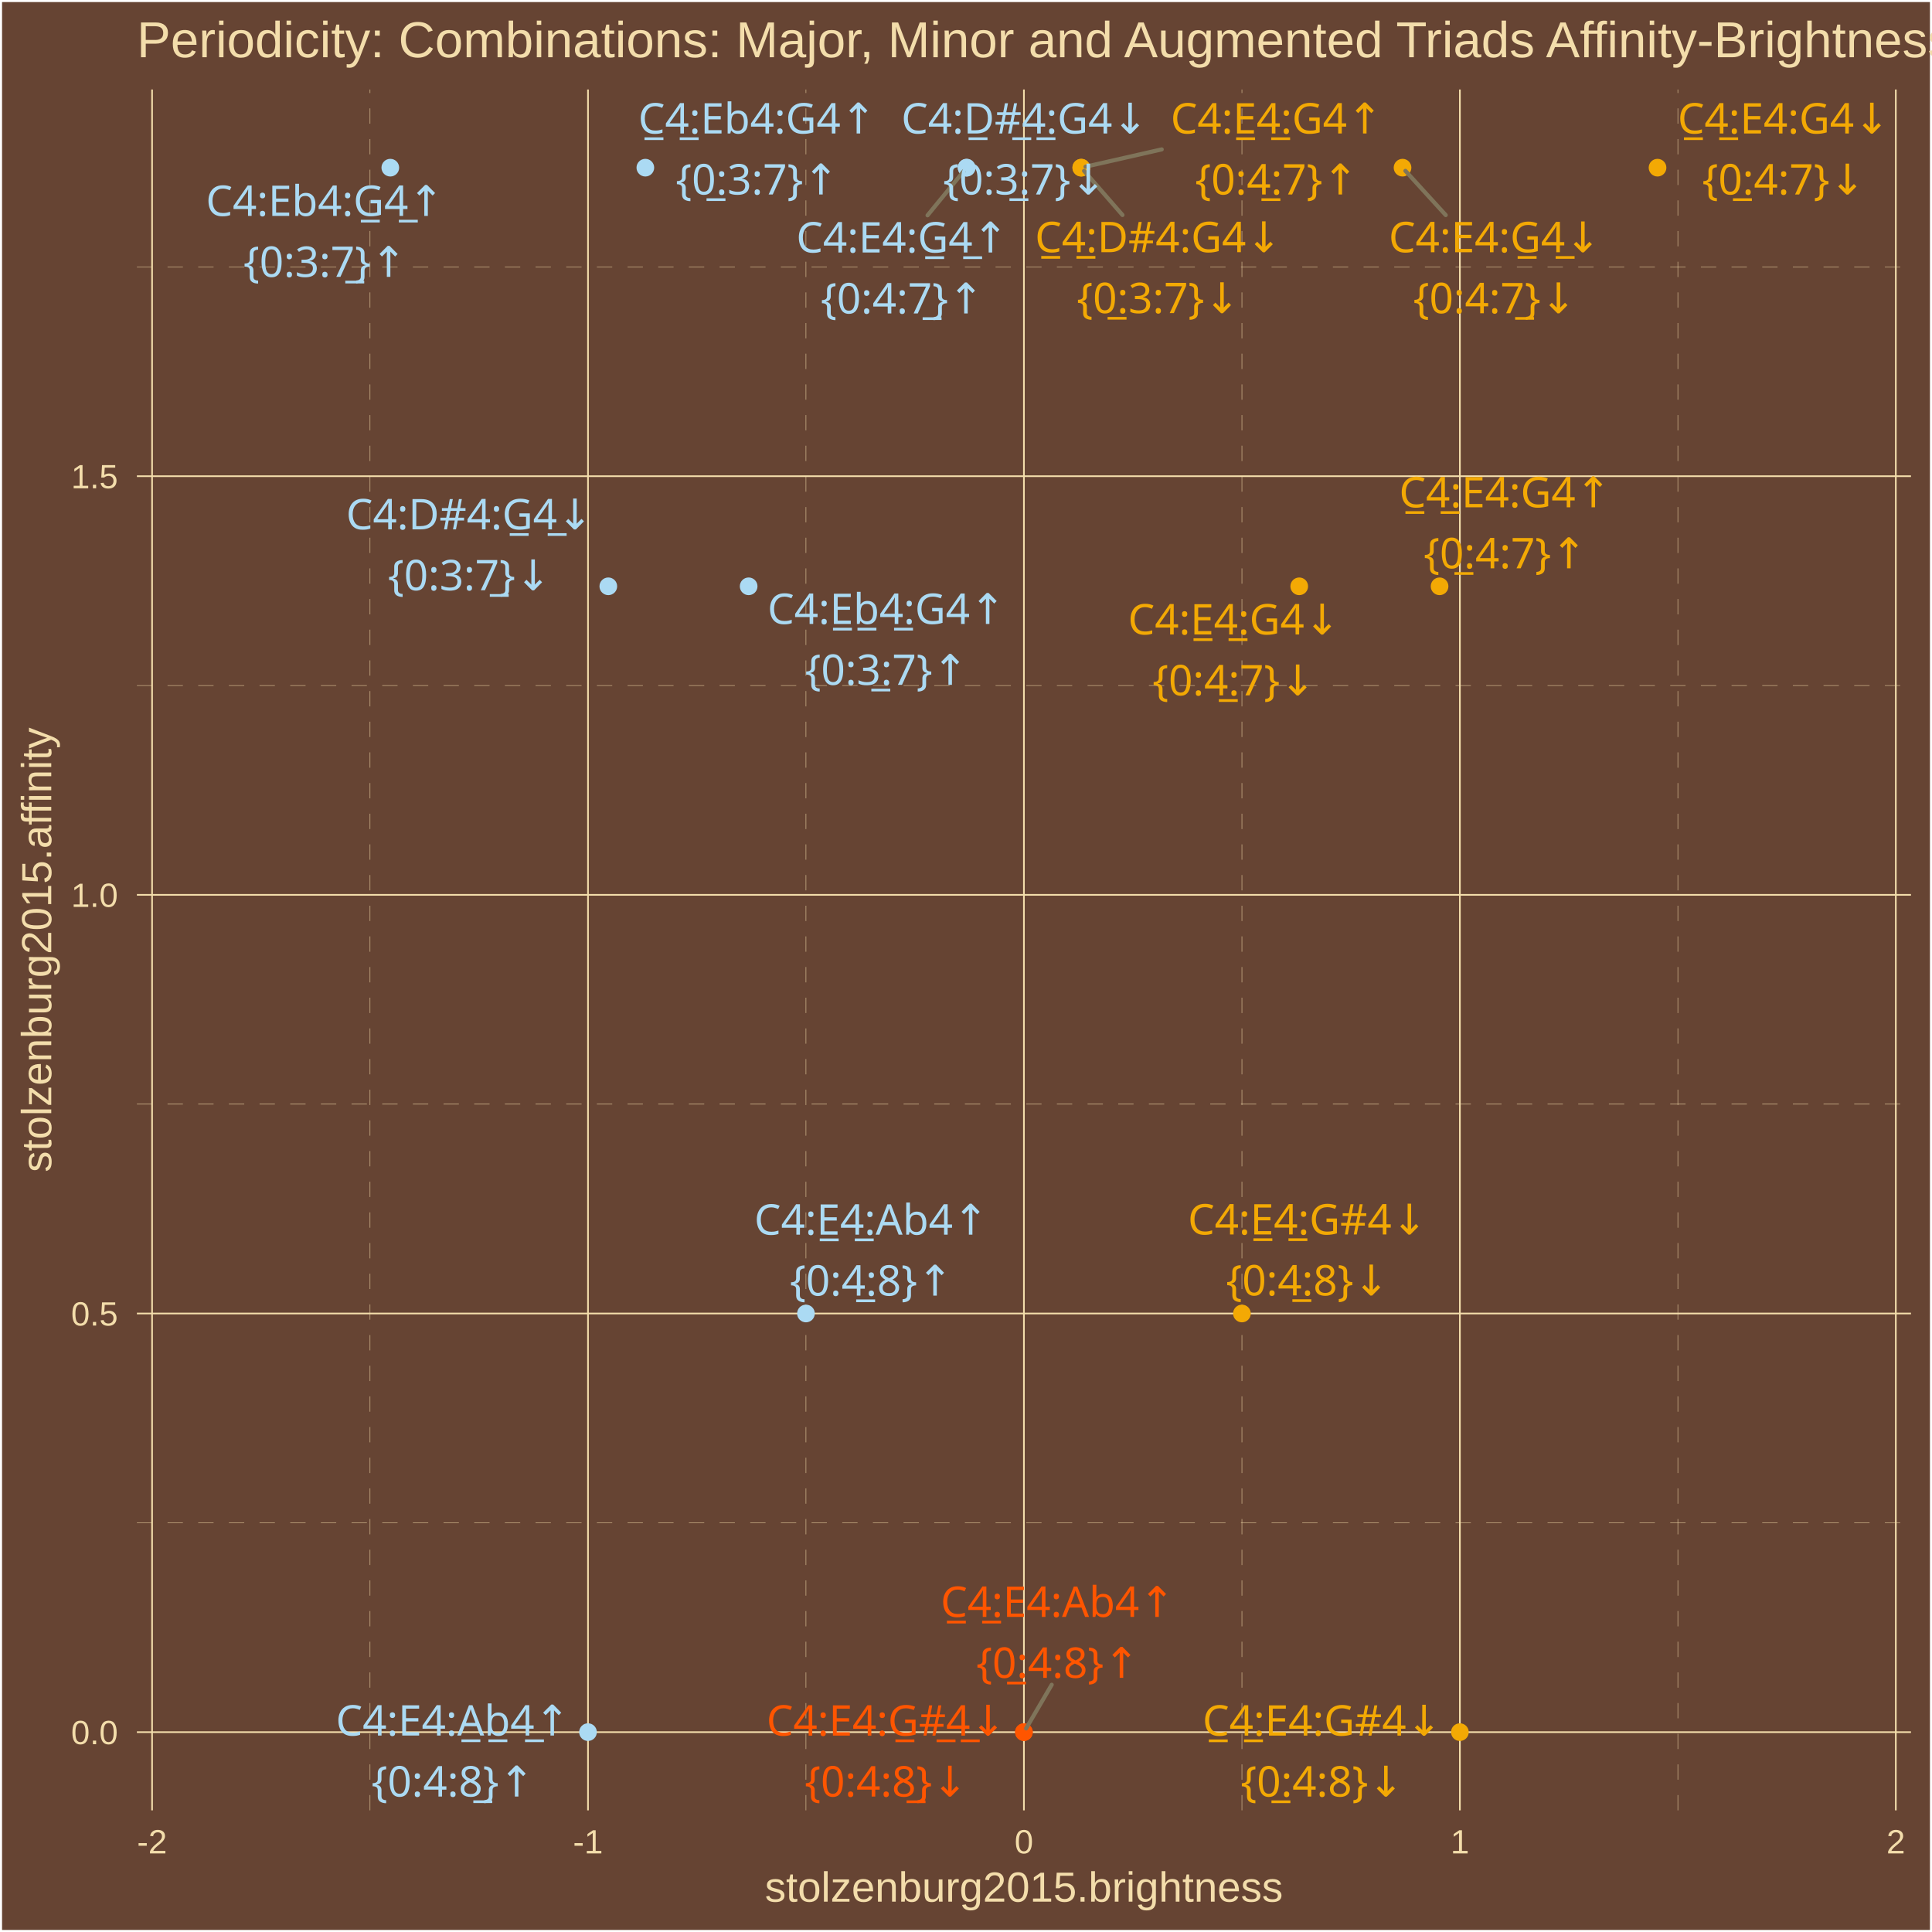
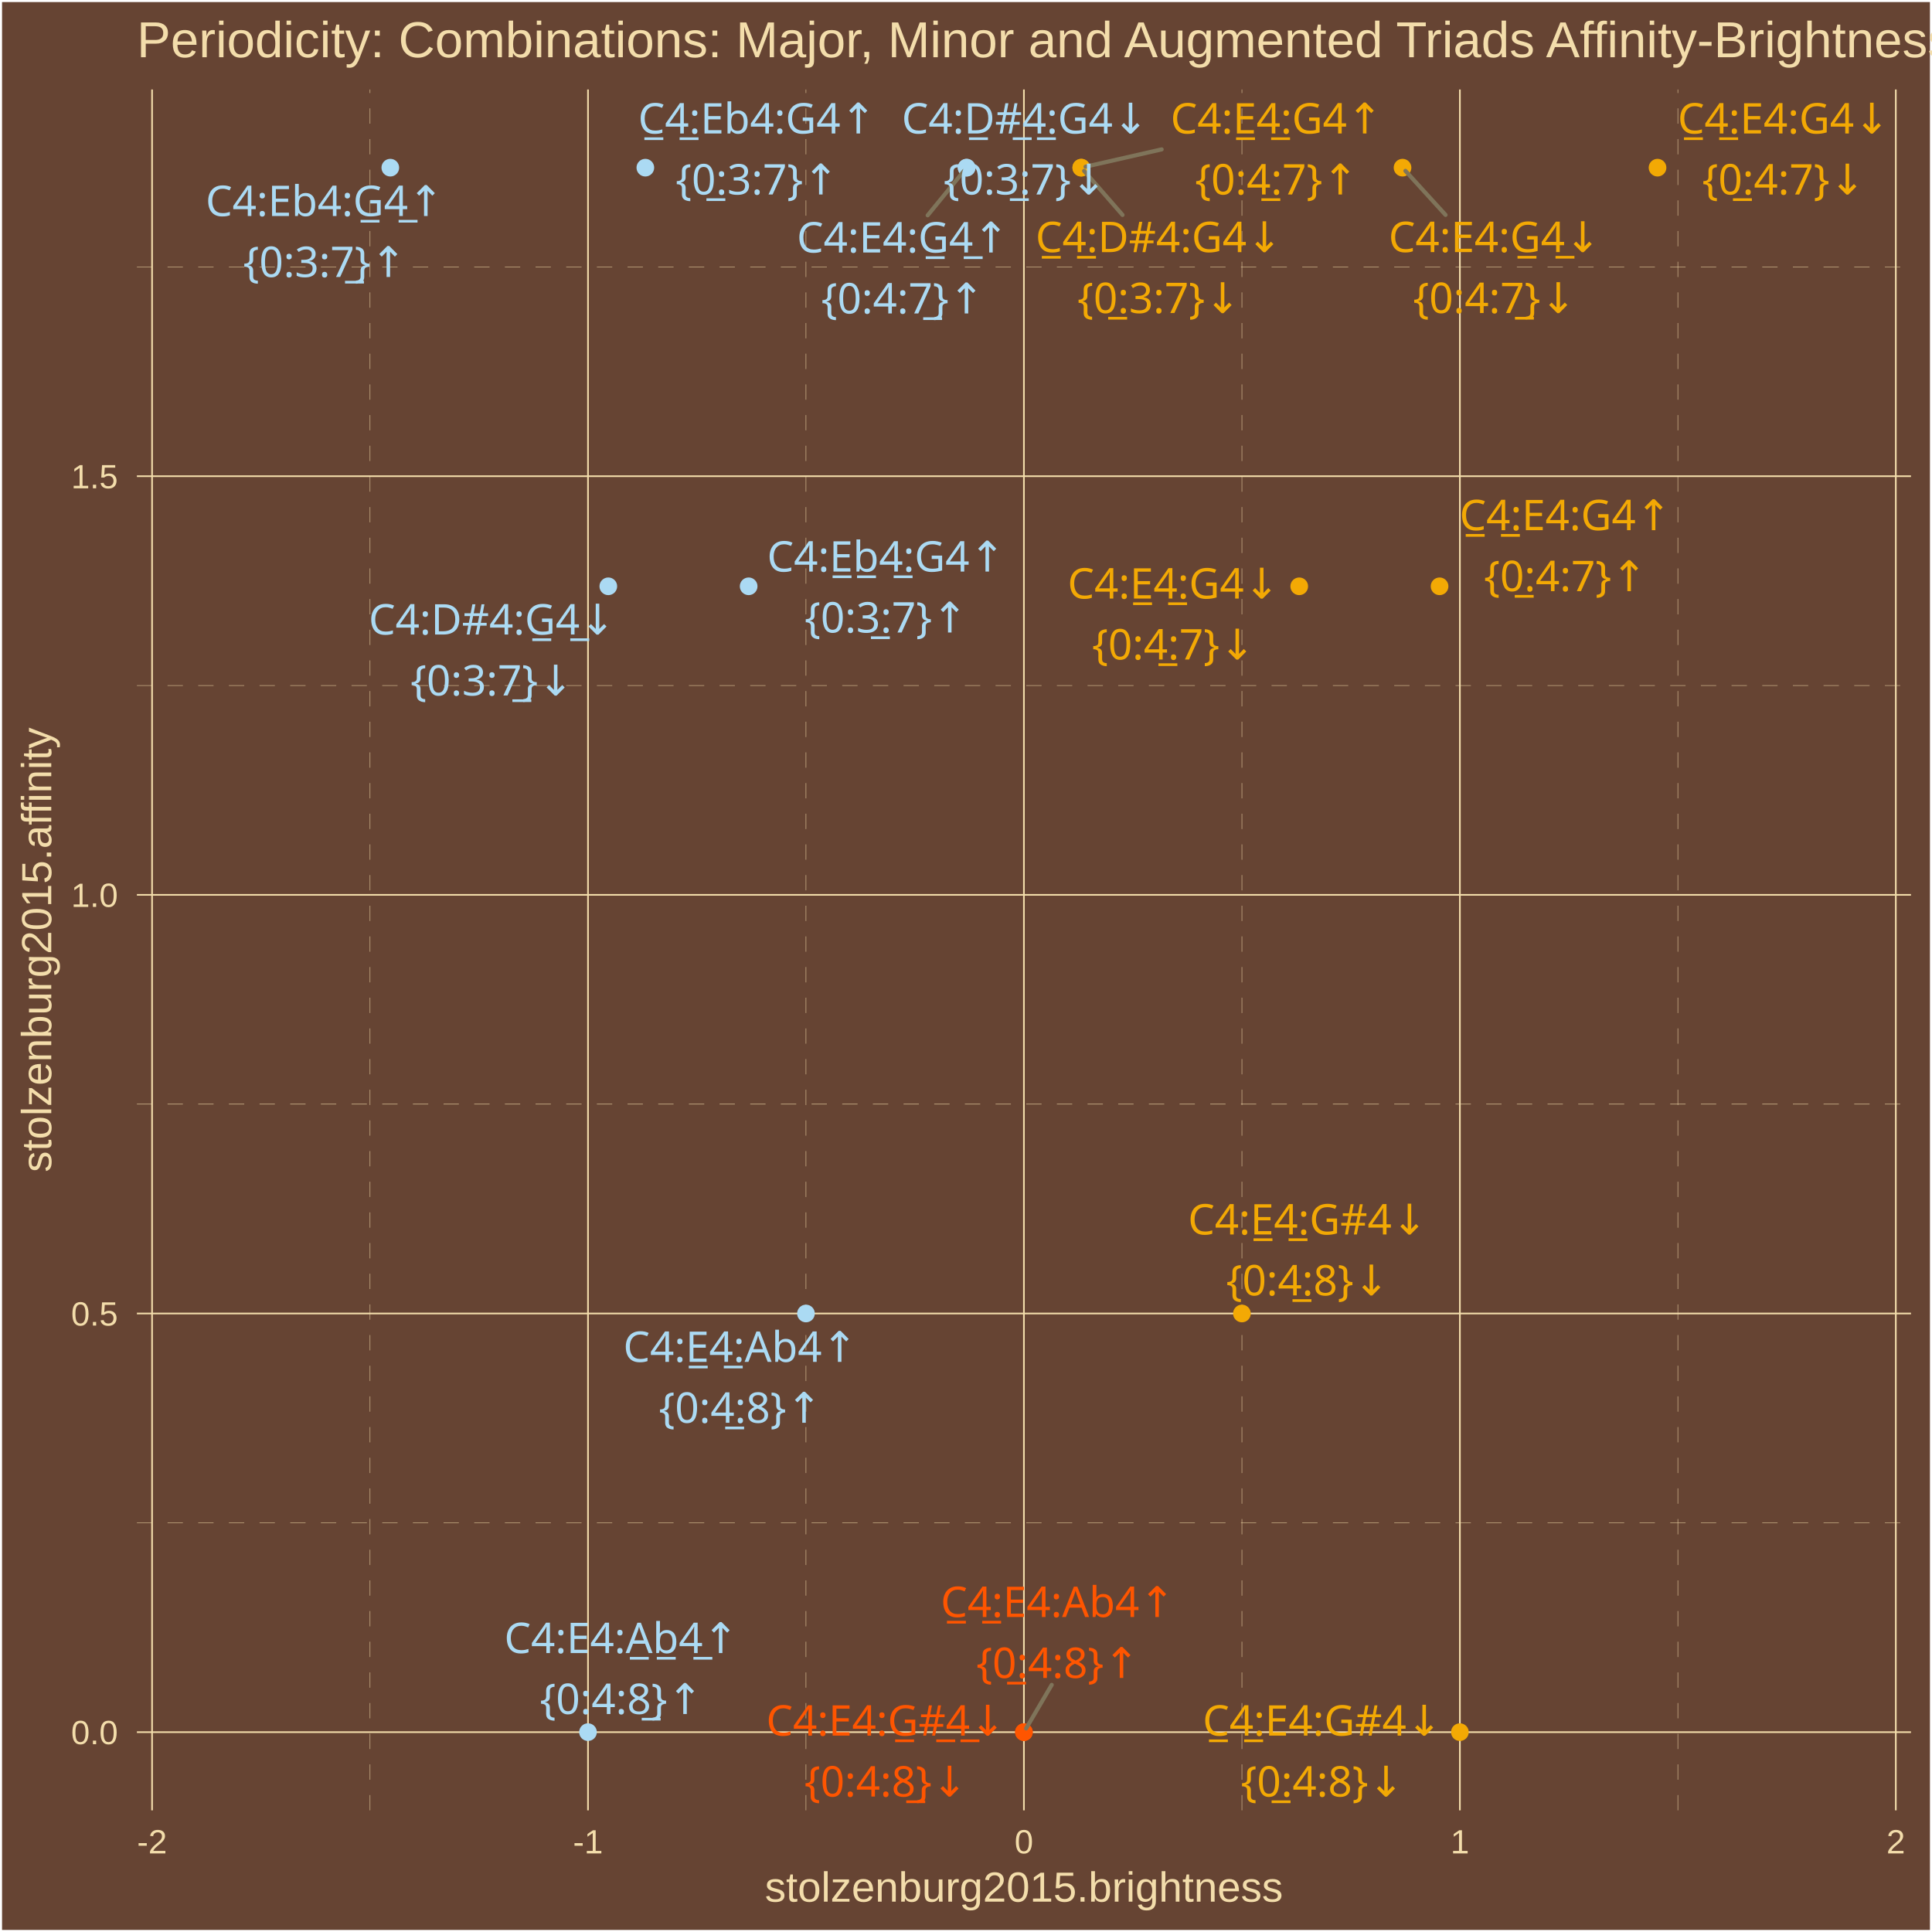
<svg xmlns="http://www.w3.org/2000/svg" class="svglite" width="504.00pt" height="504.00pt" viewBox="0 0 504.00 504.00">
  <defs>
    <style type="text/css">
    .svglite line, .svglite polyline, .svglite polygon, .svglite path, .svglite rect, .svglite circle {
      fill: none;
      stroke: #000000;
      stroke-linecap: round;
      stroke-linejoin: round;
      stroke-miterlimit: 10.00;
    }
    .svglite text {
      white-space: pre;
    }
  </style>
  </defs>
  <rect width="100%" height="100%" style="stroke: none; fill: #664433;" />
  <defs>
    <clipPath id="cpMC4wMHw1MDQuMDB8MC4wMHw1MDQuMDA=">
      <rect x="0.00" y="0.00" width="504.00" height="504.00" />
    </clipPath>
  </defs>
  <g clip-path="url(#cpMC4wMHw1MDQuMDB8MC4wMHw1MDQuMDA=)">
    <rect x="0.00" y="-0" width="504.00" height="504.00" style="stroke-width: 1.07; stroke: #FFFFFF; fill: #664433;" />
  </g>
  <defs>
    <clipPath id="cpMzUuNzF8NDk4LjUyfDIzLjM0fDQ3Mi4yNw==">
      <rect x="35.71" y="23.34" width="462.81" height="448.93" />
    </clipPath>
  </defs>
  <g clip-path="url(#cpMzUuNzF8NDk4LjUyfDIzLjM0fDQ3Mi4yNw==)">
    <rect x="35.71" y="23.34" width="462.81" height="448.93" style="stroke-width: 1.07; stroke: none; fill: #664433;" />
    <polyline points="35.71,397.25 498.52,397.25 " style="stroke-width: 0.11; stroke: #F3DDAB; stroke-dasharray: 4.00,4.00; stroke-linecap: butt;" />
    <polyline points="35.71,288.04 498.52,288.04 " style="stroke-width: 0.11; stroke: #F3DDAB; stroke-dasharray: 4.00,4.00; stroke-linecap: butt;" />
    <polyline points="35.71,178.83 498.52,178.83 " style="stroke-width: 0.11; stroke: #F3DDAB; stroke-dasharray: 4.00,4.00; stroke-linecap: butt;" />
    <polyline points="35.71,69.62 498.52,69.62 " style="stroke-width: 0.11; stroke: #F3DDAB; stroke-dasharray: 4.00,4.00; stroke-linecap: butt;" />
    <polyline points="96.53,472.27 96.53,23.34 " style="stroke-width: 0.11; stroke: #F3DDAB; stroke-dasharray: 4.00,4.00; stroke-linecap: butt;" />
    <polyline points="210.25,472.27 210.25,23.34 " style="stroke-width: 0.11; stroke: #F3DDAB; stroke-dasharray: 4.00,4.00; stroke-linecap: butt;" />
    <polyline points="323.98,472.27 323.98,23.34 " style="stroke-width: 0.11; stroke: #F3DDAB; stroke-dasharray: 4.00,4.00; stroke-linecap: butt;" />
    <polyline points="437.70,472.27 437.70,23.34 " style="stroke-width: 0.11; stroke: #F3DDAB; stroke-dasharray: 4.00,4.00; stroke-linecap: butt;" />
    <polyline points="35.71,451.86 498.52,451.86 " style="stroke-width: 0.43; stroke: #F3DDAB; stroke-linecap: butt;" />
    <polyline points="35.71,342.65 498.52,342.65 " style="stroke-width: 0.43; stroke: #F3DDAB; stroke-linecap: butt;" />
    <polyline points="35.71,233.44 498.52,233.44 " style="stroke-width: 0.43; stroke: #F3DDAB; stroke-linecap: butt;" />
    <polyline points="35.71,124.23 498.52,124.23 " style="stroke-width: 0.43; stroke: #F3DDAB; stroke-linecap: butt;" />
    <polyline points="39.67,472.27 39.67,23.34 " style="stroke-width: 0.43; stroke: #F3DDAB; stroke-linecap: butt;" />
    <polyline points="153.39,472.27 153.39,23.34 " style="stroke-width: 0.43; stroke: #F3DDAB; stroke-linecap: butt;" />
    <polyline points="267.11,472.27 267.11,23.34 " style="stroke-width: 0.43; stroke: #F3DDAB; stroke-linecap: butt;" />
    <polyline points="380.84,472.27 380.84,23.34 " style="stroke-width: 0.43; stroke: #F3DDAB; stroke-linecap: butt;" />
    <polyline points="494.56,472.27 494.56,23.34 " style="stroke-width: 0.43; stroke: #F3DDAB; stroke-linecap: butt;" />
    <circle cx="375.54" cy="152.95" r="1.95" style="stroke-width: 0.71; stroke: #F3A904; fill: #F3A904;" />
    <circle cx="432.40" cy="43.74" r="1.95" style="stroke-width: 0.71; stroke: #F3A904; fill: #F3A904;" />
    <circle cx="282.07" cy="43.74" r="1.95" style="stroke-width: 0.71; stroke: #F3A904; fill: #F3A904;" />
    <circle cx="338.93" cy="152.95" r="1.95" style="stroke-width: 0.71; stroke: #F3A904; fill: #F3A904;" />
    <circle cx="252.16" cy="43.74" r="1.95" style="stroke-width: 0.71; stroke: #ABDAF3; fill: #ABDAF3;" />
    <circle cx="365.88" cy="43.74" r="1.95" style="stroke-width: 0.71; stroke: #F3A904; fill: #F3A904;" />
    <circle cx="168.35" cy="43.74" r="1.95" style="stroke-width: 0.71; stroke: #ABDAF3; fill: #ABDAF3;" />
    <circle cx="282.07" cy="43.74" r="1.95" style="stroke-width: 0.71; stroke: #F3A904; fill: #F3A904;" />
    <circle cx="195.30" cy="152.95" r="1.95" style="stroke-width: 0.71; stroke: #ABDAF3; fill: #ABDAF3;" />
    <circle cx="252.16" cy="43.74" r="1.95" style="stroke-width: 0.71; stroke: #ABDAF3; fill: #ABDAF3;" />
    <circle cx="101.82" cy="43.74" r="1.95" style="stroke-width: 0.71; stroke: #ABDAF3; fill: #ABDAF3;" />
    <circle cx="158.69" cy="152.95" r="1.95" style="stroke-width: 0.71; stroke: #ABDAF3; fill: #ABDAF3;" />
    <circle cx="267.11" cy="451.86" r="1.95" style="stroke-width: 0.71; stroke: #FF5500; fill: #FF5500;" />
    <circle cx="380.84" cy="451.86" r="1.95" style="stroke-width: 0.71; stroke: #F3A904; fill: #F3A904;" />
    <circle cx="210.25" cy="342.65" r="1.95" style="stroke-width: 0.71; stroke: #ABDAF3; fill: #ABDAF3;" />
    <circle cx="323.98" cy="342.65" r="1.95" style="stroke-width: 0.71; stroke: #F3A904; fill: #F3A904;" />
    <circle cx="153.39" cy="451.86" r="1.95" style="stroke-width: 0.71; stroke: #ABDAF3; fill: #ABDAF3;" />
    <circle cx="267.11" cy="451.86" r="1.95" style="stroke-width: 0.71; stroke: #FF5500; fill: #FF5500;" />
-     <line x1="303.06" y1="38.97" x2="283.18" y2="43.49" style="stroke-width: 1.07; stroke: #7F745A;" />
-     <line x1="241.97" y1="56.17" x2="251.45" y2="44.60" style="stroke-width: 1.07; stroke: #7F745A;" />
-     <line x1="377.15" y1="56.11" x2="366.63" y2="44.57" style="stroke-width: 1.07; stroke: #7F745A;" />
-     <line x1="292.82" y1="56.09" x2="282.80" y2="44.58" style="stroke-width: 1.07; stroke: #7F745A;" />
-     <line x1="274.36" y1="439.50" x2="267.68" y2="450.90" style="stroke-width: 1.07; stroke: #7F745A;" />
-     <text x="392.63" y="132.35" text-anchor="middle" style="font-size: 11.04px;fill: #F3A904; font-family: &quot;Arial Unicode MS&quot;;" textLength="56.30px" lengthAdjust="spacingAndGlyphs">C̲4̲:E4:G4↑</text>
-     <text x="392.63" y="148.25" text-anchor="middle" style="font-size: 11.04px;fill: #F3A904; font-family: &quot;Arial Unicode MS&quot;;" textLength="39.77px" lengthAdjust="spacingAndGlyphs">{0̲:4:7}↑</text>
+     <line x1="303.04" y1="38.97" x2="283.18" y2="43.49" style="stroke-width: 1.07; stroke: #7F745A;" />
+     <line x1="242.00" y1="56.17" x2="251.45" y2="44.61" style="stroke-width: 1.07; stroke: #7F745A;" />
+     <line x1="377.10" y1="56.06" x2="366.63" y2="44.57" style="stroke-width: 1.07; stroke: #7F745A;" />
+     <line x1="292.83" y1="56.07" x2="282.81" y2="44.58" style="stroke-width: 1.07; stroke: #7F745A;" />
+     <line x1="274.36" y1="439.53" x2="267.68" y2="450.90" style="stroke-width: 1.07; stroke: #7F745A;" />
+     <text x="408.36" y="138.31" text-anchor="middle" style="font-size: 11.04px;fill: #F3A904; font-family: &quot;Arial Unicode MS&quot;;" textLength="56.30px" lengthAdjust="spacingAndGlyphs">C̲4̲:E4:G4↑</text>
+     <text x="408.36" y="154.21" text-anchor="middle" style="font-size: 11.04px;fill: #F3A904; font-family: &quot;Arial Unicode MS&quot;;" textLength="39.77px" lengthAdjust="spacingAndGlyphs">{0̲:4:7}↑</text>
    <text x="465.29" y="34.83" text-anchor="middle" style="font-size: 11.04px;fill: #F3A904; font-family: &quot;Arial Unicode MS&quot;;" textLength="56.30px" lengthAdjust="spacingAndGlyphs">C̲4̲:E4:G4↓</text>
    <text x="465.29" y="50.73" text-anchor="middle" style="font-size: 11.04px;fill: #F3A904; font-family: &quot;Arial Unicode MS&quot;;" textLength="39.77px" lengthAdjust="spacingAndGlyphs">{0̲:4:7}↓</text>
-     <text x="333.01" y="34.83" text-anchor="middle" style="font-size: 11.04px;fill: #F3A904; font-family: &quot;Arial Unicode MS&quot;;" textLength="56.30px" lengthAdjust="spacingAndGlyphs">C4:E̲4̲:G4↑</text>
-     <text x="333.01" y="50.73" text-anchor="middle" style="font-size: 11.04px;fill: #F3A904; font-family: &quot;Arial Unicode MS&quot;;" textLength="39.77px" lengthAdjust="spacingAndGlyphs">{0:4̲:7}↑</text>
-     <text x="321.89" y="165.51" text-anchor="middle" style="font-size: 11.04px;fill: #F3A904; font-family: &quot;Arial Unicode MS&quot;;" textLength="56.30px" lengthAdjust="spacingAndGlyphs">C4:E̲4̲:G4↓</text>
-     <text x="321.89" y="181.40" text-anchor="middle" style="font-size: 11.04px;fill: #F3A904; font-family: &quot;Arial Unicode MS&quot;;" textLength="39.77px" lengthAdjust="spacingAndGlyphs">{0:4̲:7}↓</text>
-     <text x="235.35" y="65.87" text-anchor="middle" style="font-size: 11.04px;fill: #ABDAF3; font-family: &quot;Arial Unicode MS&quot;;" textLength="56.30px" lengthAdjust="spacingAndGlyphs">C4:E4:G̲4̲↑</text>
-     <text x="235.35" y="81.77" text-anchor="middle" style="font-size: 11.04px;fill: #ABDAF3; font-family: &quot;Arial Unicode MS&quot;;" textLength="39.77px" lengthAdjust="spacingAndGlyphs">{0:4:7̲}↑</text>
-     <text x="389.91" y="65.81" text-anchor="middle" style="font-size: 11.04px;fill: #F3A904; font-family: &quot;Arial Unicode MS&quot;;" textLength="56.30px" lengthAdjust="spacingAndGlyphs">C4:E4:G̲4̲↓</text>
-     <text x="389.91" y="81.71" text-anchor="middle" style="font-size: 11.04px;fill: #F3A904; font-family: &quot;Arial Unicode MS&quot;;" textLength="39.77px" lengthAdjust="spacingAndGlyphs">{0:4:7̲}↓</text>
-     <text x="197.52" y="34.83" text-anchor="middle" style="font-size: 11.04px;fill: #ABDAF3; font-family: &quot;Arial Unicode MS&quot;;" textLength="62.44px" lengthAdjust="spacingAndGlyphs">C̲4̲:Eb4:G4↑</text>
-     <text x="197.52" y="50.73" text-anchor="middle" style="font-size: 11.04px;fill: #ABDAF3; font-family: &quot;Arial Unicode MS&quot;;" textLength="39.77px" lengthAdjust="spacingAndGlyphs">{0̲:3:7}↑</text>
-     <text x="302.15" y="65.79" text-anchor="middle" style="font-size: 11.04px;fill: #F3A904; font-family: &quot;Arial Unicode MS&quot;;" textLength="63.04px" lengthAdjust="spacingAndGlyphs">C̲4̲:D#4:G4↓</text>
-     <text x="302.15" y="81.68" text-anchor="middle" style="font-size: 11.04px;fill: #F3A904; font-family: &quot;Arial Unicode MS&quot;;" textLength="39.77px" lengthAdjust="spacingAndGlyphs">{0̲:3:7}↓</text>
-     <text x="231.24" y="162.77" text-anchor="middle" style="font-size: 11.04px;fill: #ABDAF3; font-family: &quot;Arial Unicode MS&quot;;" textLength="62.44px" lengthAdjust="spacingAndGlyphs">C4:E̲b̲4̲:G4↑</text>
-     <text x="231.24" y="178.66" text-anchor="middle" style="font-size: 11.04px;fill: #ABDAF3; font-family: &quot;Arial Unicode MS&quot;;" textLength="39.77px" lengthAdjust="spacingAndGlyphs">{0:3̲:7}↑</text>
-     <text x="267.27" y="34.83" text-anchor="middle" style="font-size: 11.04px;fill: #ABDAF3; font-family: &quot;Arial Unicode MS&quot;;" textLength="63.04px" lengthAdjust="spacingAndGlyphs">C4:D̲#̲4̲:G4↓</text>
-     <text x="267.27" y="50.73" text-anchor="middle" style="font-size: 11.04px;fill: #ABDAF3; font-family: &quot;Arial Unicode MS&quot;;" textLength="39.77px" lengthAdjust="spacingAndGlyphs">{0:3̲:7}↓</text>
-     <text x="84.74" y="56.33" text-anchor="middle" style="font-size: 11.04px;fill: #ABDAF3; font-family: &quot;Arial Unicode MS&quot;;" textLength="62.44px" lengthAdjust="spacingAndGlyphs">C4:Eb4:G̲4̲↑</text>
-     <text x="84.74" y="72.23" text-anchor="middle" style="font-size: 11.04px;fill: #ABDAF3; font-family: &quot;Arial Unicode MS&quot;;" textLength="39.77px" lengthAdjust="spacingAndGlyphs">{0:3:7̲}↑</text>
-     <text x="122.44" y="138.09" text-anchor="middle" style="font-size: 11.04px;fill: #ABDAF3; font-family: &quot;Arial Unicode MS&quot;;" textLength="63.04px" lengthAdjust="spacingAndGlyphs">C4:D#4:G̲4̲↓</text>
-     <text x="122.44" y="153.98" text-anchor="middle" style="font-size: 11.04px;fill: #ABDAF3; font-family: &quot;Arial Unicode MS&quot;;" textLength="39.77px" lengthAdjust="spacingAndGlyphs">{0:3:7̲}↓</text>
-     <text x="275.92" y="421.80" text-anchor="middle" style="font-size: 11.04px;fill: #FF5500; font-family: &quot;Arial Unicode MS&quot;;" textLength="61.21px" lengthAdjust="spacingAndGlyphs">C̲4̲:E4:Ab4↑</text>
-     <text x="275.92" y="437.70" text-anchor="middle" style="font-size: 11.04px;fill: #FF5500; font-family: &quot;Arial Unicode MS&quot;;" textLength="39.77px" lengthAdjust="spacingAndGlyphs">{0̲:4:8}↑</text>
-     <text x="344.90" y="452.77" text-anchor="middle" style="font-size: 11.04px;fill: #F3A904; font-family: &quot;Arial Unicode MS&quot;;" textLength="62.44px" lengthAdjust="spacingAndGlyphs">C̲4̲:E4:G#4↓</text>
-     <text x="344.90" y="468.67" text-anchor="middle" style="font-size: 11.04px;fill: #F3A904; font-family: &quot;Arial Unicode MS&quot;;" textLength="39.77px" lengthAdjust="spacingAndGlyphs">{0̲:4:8}↓</text>
-     <text x="227.29" y="322.09" text-anchor="middle" style="font-size: 11.04px;fill: #ABDAF3; font-family: &quot;Arial Unicode MS&quot;;" textLength="61.21px" lengthAdjust="spacingAndGlyphs">C4:E̲4̲:Ab4↑</text>
-     <text x="227.29" y="337.99" text-anchor="middle" style="font-size: 11.04px;fill: #ABDAF3; font-family: &quot;Arial Unicode MS&quot;;" textLength="39.77px" lengthAdjust="spacingAndGlyphs">{0:4̲:8}↑</text>
-     <text x="341.08" y="322.04" text-anchor="middle" style="font-size: 11.04px;fill: #F3A904; font-family: &quot;Arial Unicode MS&quot;;" textLength="62.44px" lengthAdjust="spacingAndGlyphs">C4:E̲4̲:G#4↓</text>
-     <text x="341.08" y="337.94" text-anchor="middle" style="font-size: 11.04px;fill: #F3A904; font-family: &quot;Arial Unicode MS&quot;;" textLength="39.77px" lengthAdjust="spacingAndGlyphs">{0:4̲:8}↓</text>
-     <text x="118.14" y="452.76" text-anchor="middle" style="font-size: 11.04px;fill: #ABDAF3; font-family: &quot;Arial Unicode MS&quot;;" textLength="61.21px" lengthAdjust="spacingAndGlyphs">C4:E4:A̲b̲4̲↑</text>
-     <text x="118.14" y="468.66" text-anchor="middle" style="font-size: 11.04px;fill: #ABDAF3; font-family: &quot;Arial Unicode MS&quot;;" textLength="39.77px" lengthAdjust="spacingAndGlyphs">{0:4:8̲}↑</text>
-     <text x="231.16" y="452.77" text-anchor="middle" style="font-size: 11.04px;fill: #FF5500; font-family: &quot;Arial Unicode MS&quot;;" textLength="62.44px" lengthAdjust="spacingAndGlyphs">C4:E4:G̲#̲4̲↓</text>
-     <text x="231.16" y="468.67" text-anchor="middle" style="font-size: 11.04px;fill: #FF5500; font-family: &quot;Arial Unicode MS&quot;;" textLength="39.77px" lengthAdjust="spacingAndGlyphs">{0:4:8̲}↓</text>
+     <text x="332.99" y="34.83" text-anchor="middle" style="font-size: 11.04px;fill: #F3A904; font-family: &quot;Arial Unicode MS&quot;;" textLength="56.30px" lengthAdjust="spacingAndGlyphs">C4:E̲4̲:G4↑</text>
+     <text x="332.99" y="50.73" text-anchor="middle" style="font-size: 11.04px;fill: #F3A904; font-family: &quot;Arial Unicode MS&quot;;" textLength="39.77px" lengthAdjust="spacingAndGlyphs">{0:4̲:7}↑</text>
+     <text x="306.13" y="156.14" text-anchor="middle" style="font-size: 11.04px;fill: #F3A904; font-family: &quot;Arial Unicode MS&quot;;" textLength="56.30px" lengthAdjust="spacingAndGlyphs">C4:E̲4̲:G4↓</text>
+     <text x="306.13" y="172.04" text-anchor="middle" style="font-size: 11.04px;fill: #F3A904; font-family: &quot;Arial Unicode MS&quot;;" textLength="39.77px" lengthAdjust="spacingAndGlyphs">{0:4̲:7}↓</text>
+     <text x="235.49" y="65.87" text-anchor="middle" style="font-size: 11.04px;fill: #ABDAF3; font-family: &quot;Arial Unicode MS&quot;;" textLength="56.30px" lengthAdjust="spacingAndGlyphs">C4:E4:G̲4̲↑</text>
+     <text x="235.49" y="81.77" text-anchor="middle" style="font-size: 11.04px;fill: #ABDAF3; font-family: &quot;Arial Unicode MS&quot;;" textLength="39.77px" lengthAdjust="spacingAndGlyphs">{0:4:7̲}↑</text>
+     <text x="389.87" y="65.76" text-anchor="middle" style="font-size: 11.04px;fill: #F3A904; font-family: &quot;Arial Unicode MS&quot;;" textLength="56.30px" lengthAdjust="spacingAndGlyphs">C4:E4:G̲4̲↓</text>
+     <text x="389.87" y="81.66" text-anchor="middle" style="font-size: 11.04px;fill: #F3A904; font-family: &quot;Arial Unicode MS&quot;;" textLength="39.77px" lengthAdjust="spacingAndGlyphs">{0:4:7̲}↓</text>
+     <text x="197.49" y="34.83" text-anchor="middle" style="font-size: 11.04px;fill: #ABDAF3; font-family: &quot;Arial Unicode MS&quot;;" textLength="62.44px" lengthAdjust="spacingAndGlyphs">C̲4̲:Eb4:G4↑</text>
+     <text x="197.49" y="50.73" text-anchor="middle" style="font-size: 11.04px;fill: #ABDAF3; font-family: &quot;Arial Unicode MS&quot;;" textLength="39.77px" lengthAdjust="spacingAndGlyphs">{0̲:3:7}↑</text>
+     <text x="302.30" y="65.77" text-anchor="middle" style="font-size: 11.04px;fill: #F3A904; font-family: &quot;Arial Unicode MS&quot;;" textLength="63.04px" lengthAdjust="spacingAndGlyphs">C̲4̲:D#4:G4↓</text>
+     <text x="302.30" y="81.67" text-anchor="middle" style="font-size: 11.04px;fill: #F3A904; font-family: &quot;Arial Unicode MS&quot;;" textLength="39.77px" lengthAdjust="spacingAndGlyphs">{0̲:3:7}↓</text>
+     <text x="231.13" y="149.11" text-anchor="middle" style="font-size: 11.04px;fill: #ABDAF3; font-family: &quot;Arial Unicode MS&quot;;" textLength="62.44px" lengthAdjust="spacingAndGlyphs">C4:E̲b̲4̲:G4↑</text>
+     <text x="231.13" y="165.01" text-anchor="middle" style="font-size: 11.04px;fill: #ABDAF3; font-family: &quot;Arial Unicode MS&quot;;" textLength="39.77px" lengthAdjust="spacingAndGlyphs">{0:3̲:7}↑</text>
+     <text x="267.38" y="34.83" text-anchor="middle" style="font-size: 11.04px;fill: #ABDAF3; font-family: &quot;Arial Unicode MS&quot;;" textLength="63.04px" lengthAdjust="spacingAndGlyphs">C4:D̲#̲4̲:G4↓</text>
+     <text x="267.38" y="50.73" text-anchor="middle" style="font-size: 11.04px;fill: #ABDAF3; font-family: &quot;Arial Unicode MS&quot;;" textLength="39.77px" lengthAdjust="spacingAndGlyphs">{0:3̲:7}↓</text>
+     <text x="84.67" y="56.36" text-anchor="middle" style="font-size: 11.04px;fill: #ABDAF3; font-family: &quot;Arial Unicode MS&quot;;" textLength="62.44px" lengthAdjust="spacingAndGlyphs">C4:Eb4:G̲4̲↑</text>
+     <text x="84.67" y="72.26" text-anchor="middle" style="font-size: 11.04px;fill: #ABDAF3; font-family: &quot;Arial Unicode MS&quot;;" textLength="39.77px" lengthAdjust="spacingAndGlyphs">{0:3:7̲}↑</text>
+     <text x="128.33" y="165.53" text-anchor="middle" style="font-size: 11.04px;fill: #ABDAF3; font-family: &quot;Arial Unicode MS&quot;;" textLength="63.04px" lengthAdjust="spacingAndGlyphs">C4:D#4:G̲4̲↓</text>
+     <text x="128.33" y="181.43" text-anchor="middle" style="font-size: 11.04px;fill: #ABDAF3; font-family: &quot;Arial Unicode MS&quot;;" textLength="39.77px" lengthAdjust="spacingAndGlyphs">{0:3:7̲}↓</text>
+     <text x="275.93" y="421.83" text-anchor="middle" style="font-size: 11.04px;fill: #FF5500; font-family: &quot;Arial Unicode MS&quot;;" textLength="61.21px" lengthAdjust="spacingAndGlyphs">C̲4̲:E4:Ab4↑</text>
+     <text x="275.93" y="437.73" text-anchor="middle" style="font-size: 11.04px;fill: #FF5500; font-family: &quot;Arial Unicode MS&quot;;" textLength="39.77px" lengthAdjust="spacingAndGlyphs">{0̲:4:8}↑</text>
+     <text x="344.94" y="452.77" text-anchor="middle" style="font-size: 11.04px;fill: #F3A904; font-family: &quot;Arial Unicode MS&quot;;" textLength="62.44px" lengthAdjust="spacingAndGlyphs">C̲4̲:E4:G#4↓</text>
+     <text x="344.94" y="468.67" text-anchor="middle" style="font-size: 11.04px;fill: #F3A904; font-family: &quot;Arial Unicode MS&quot;;" textLength="39.77px" lengthAdjust="spacingAndGlyphs">{0̲:4:8}↓</text>
+     <text x="193.12" y="355.27" text-anchor="middle" style="font-size: 11.04px;fill: #ABDAF3; font-family: &quot;Arial Unicode MS&quot;;" textLength="61.21px" lengthAdjust="spacingAndGlyphs">C4:E̲4̲:Ab4↑</text>
+     <text x="193.12" y="371.16" text-anchor="middle" style="font-size: 11.04px;fill: #ABDAF3; font-family: &quot;Arial Unicode MS&quot;;" textLength="39.77px" lengthAdjust="spacingAndGlyphs">{0:4̲:8}↑</text>
+     <text x="341.11" y="322.04" text-anchor="middle" style="font-size: 11.04px;fill: #F3A904; font-family: &quot;Arial Unicode MS&quot;;" textLength="62.44px" lengthAdjust="spacingAndGlyphs">C4:E̲4̲:G#4↓</text>
+     <text x="341.11" y="337.93" text-anchor="middle" style="font-size: 11.04px;fill: #F3A904; font-family: &quot;Arial Unicode MS&quot;;" textLength="39.77px" lengthAdjust="spacingAndGlyphs">{0:4̲:8}↓</text>
+     <text x="162.07" y="431.24" text-anchor="middle" style="font-size: 11.04px;fill: #ABDAF3; font-family: &quot;Arial Unicode MS&quot;;" textLength="61.21px" lengthAdjust="spacingAndGlyphs">C4:E4:A̲b̲4̲↑</text>
+     <text x="162.07" y="447.13" text-anchor="middle" style="font-size: 11.04px;fill: #ABDAF3; font-family: &quot;Arial Unicode MS&quot;;" textLength="39.77px" lengthAdjust="spacingAndGlyphs">{0:4:8̲}↑</text>
+     <text x="231.08" y="452.77" text-anchor="middle" style="font-size: 11.04px;fill: #FF5500; font-family: &quot;Arial Unicode MS&quot;;" textLength="62.44px" lengthAdjust="spacingAndGlyphs">C4:E4:G̲#̲4̲↓</text>
+     <text x="231.08" y="468.67" text-anchor="middle" style="font-size: 11.04px;fill: #FF5500; font-family: &quot;Arial Unicode MS&quot;;" textLength="39.77px" lengthAdjust="spacingAndGlyphs">{0:4:8̲}↓</text>
  </g>
  <g clip-path="url(#cpMC4wMHw1MDQuMDB8MC4wMHw1MDQuMDA=)">
    <text x="30.78" y="455.01" text-anchor="end" style="font-size: 8.80px;fill: #F3DDAB; font-family: &quot;Arial&quot;;" textLength="12.23px" lengthAdjust="spacingAndGlyphs">0.0</text>
    <text x="30.78" y="345.80" text-anchor="end" style="font-size: 8.80px;fill: #F3DDAB; font-family: &quot;Arial&quot;;" textLength="12.23px" lengthAdjust="spacingAndGlyphs">0.5</text>
    <text x="30.78" y="236.59" text-anchor="end" style="font-size: 8.80px;fill: #F3DDAB; font-family: &quot;Arial&quot;;" textLength="12.23px" lengthAdjust="spacingAndGlyphs">1.0</text>
    <text x="30.78" y="127.38" text-anchor="end" style="font-size: 8.80px;fill: #F3DDAB; font-family: &quot;Arial&quot;;" textLength="12.23px" lengthAdjust="spacingAndGlyphs">1.5</text>
    <text x="39.67" y="483.50" text-anchor="middle" style="font-size: 8.80px;fill: #F3DDAB; font-family: &quot;Arial&quot;;" textLength="7.83px" lengthAdjust="spacingAndGlyphs">-2</text>
    <text x="153.39" y="483.50" text-anchor="middle" style="font-size: 8.80px;fill: #F3DDAB; font-family: &quot;Arial&quot;;" textLength="7.83px" lengthAdjust="spacingAndGlyphs">-1</text>
    <text x="267.11" y="483.50" text-anchor="middle" style="font-size: 8.80px;fill: #F3DDAB; font-family: &quot;Arial&quot;;" textLength="4.90px" lengthAdjust="spacingAndGlyphs">0</text>
    <text x="380.84" y="483.50" text-anchor="middle" style="font-size: 8.80px;fill: #F3DDAB; font-family: &quot;Arial&quot;;" textLength="4.90px" lengthAdjust="spacingAndGlyphs">1</text>
    <text x="494.56" y="483.50" text-anchor="middle" style="font-size: 8.80px;fill: #F3DDAB; font-family: &quot;Arial&quot;;" textLength="4.90px" lengthAdjust="spacingAndGlyphs">2</text>
    <text x="267.11" y="496.09" text-anchor="middle" style="font-size: 11.00px;fill: #F3DDAB; font-family: &quot;Arial&quot;;" textLength="135.17px" lengthAdjust="spacingAndGlyphs">stolzenburg2015.brightness</text>
    <text transform="translate(13.37,247.80) rotate(-90)" text-anchor="middle" style="font-size: 11.00px;fill: #F3DDAB; font-family: &quot;Arial&quot;;" textLength="116.19px" lengthAdjust="spacingAndGlyphs">stolzenburg2015.affinity</text>
    <text x="35.71" y="14.94" style="font-size: 13.20px;fill: #F3DDAB; font-family: &quot;Arial&quot;;" textLength="476.55px" lengthAdjust="spacingAndGlyphs">Periodicity: Combinations: Major, Minor and Augmented Triads Affinity-Brightness</text>
  </g>
</svg>
